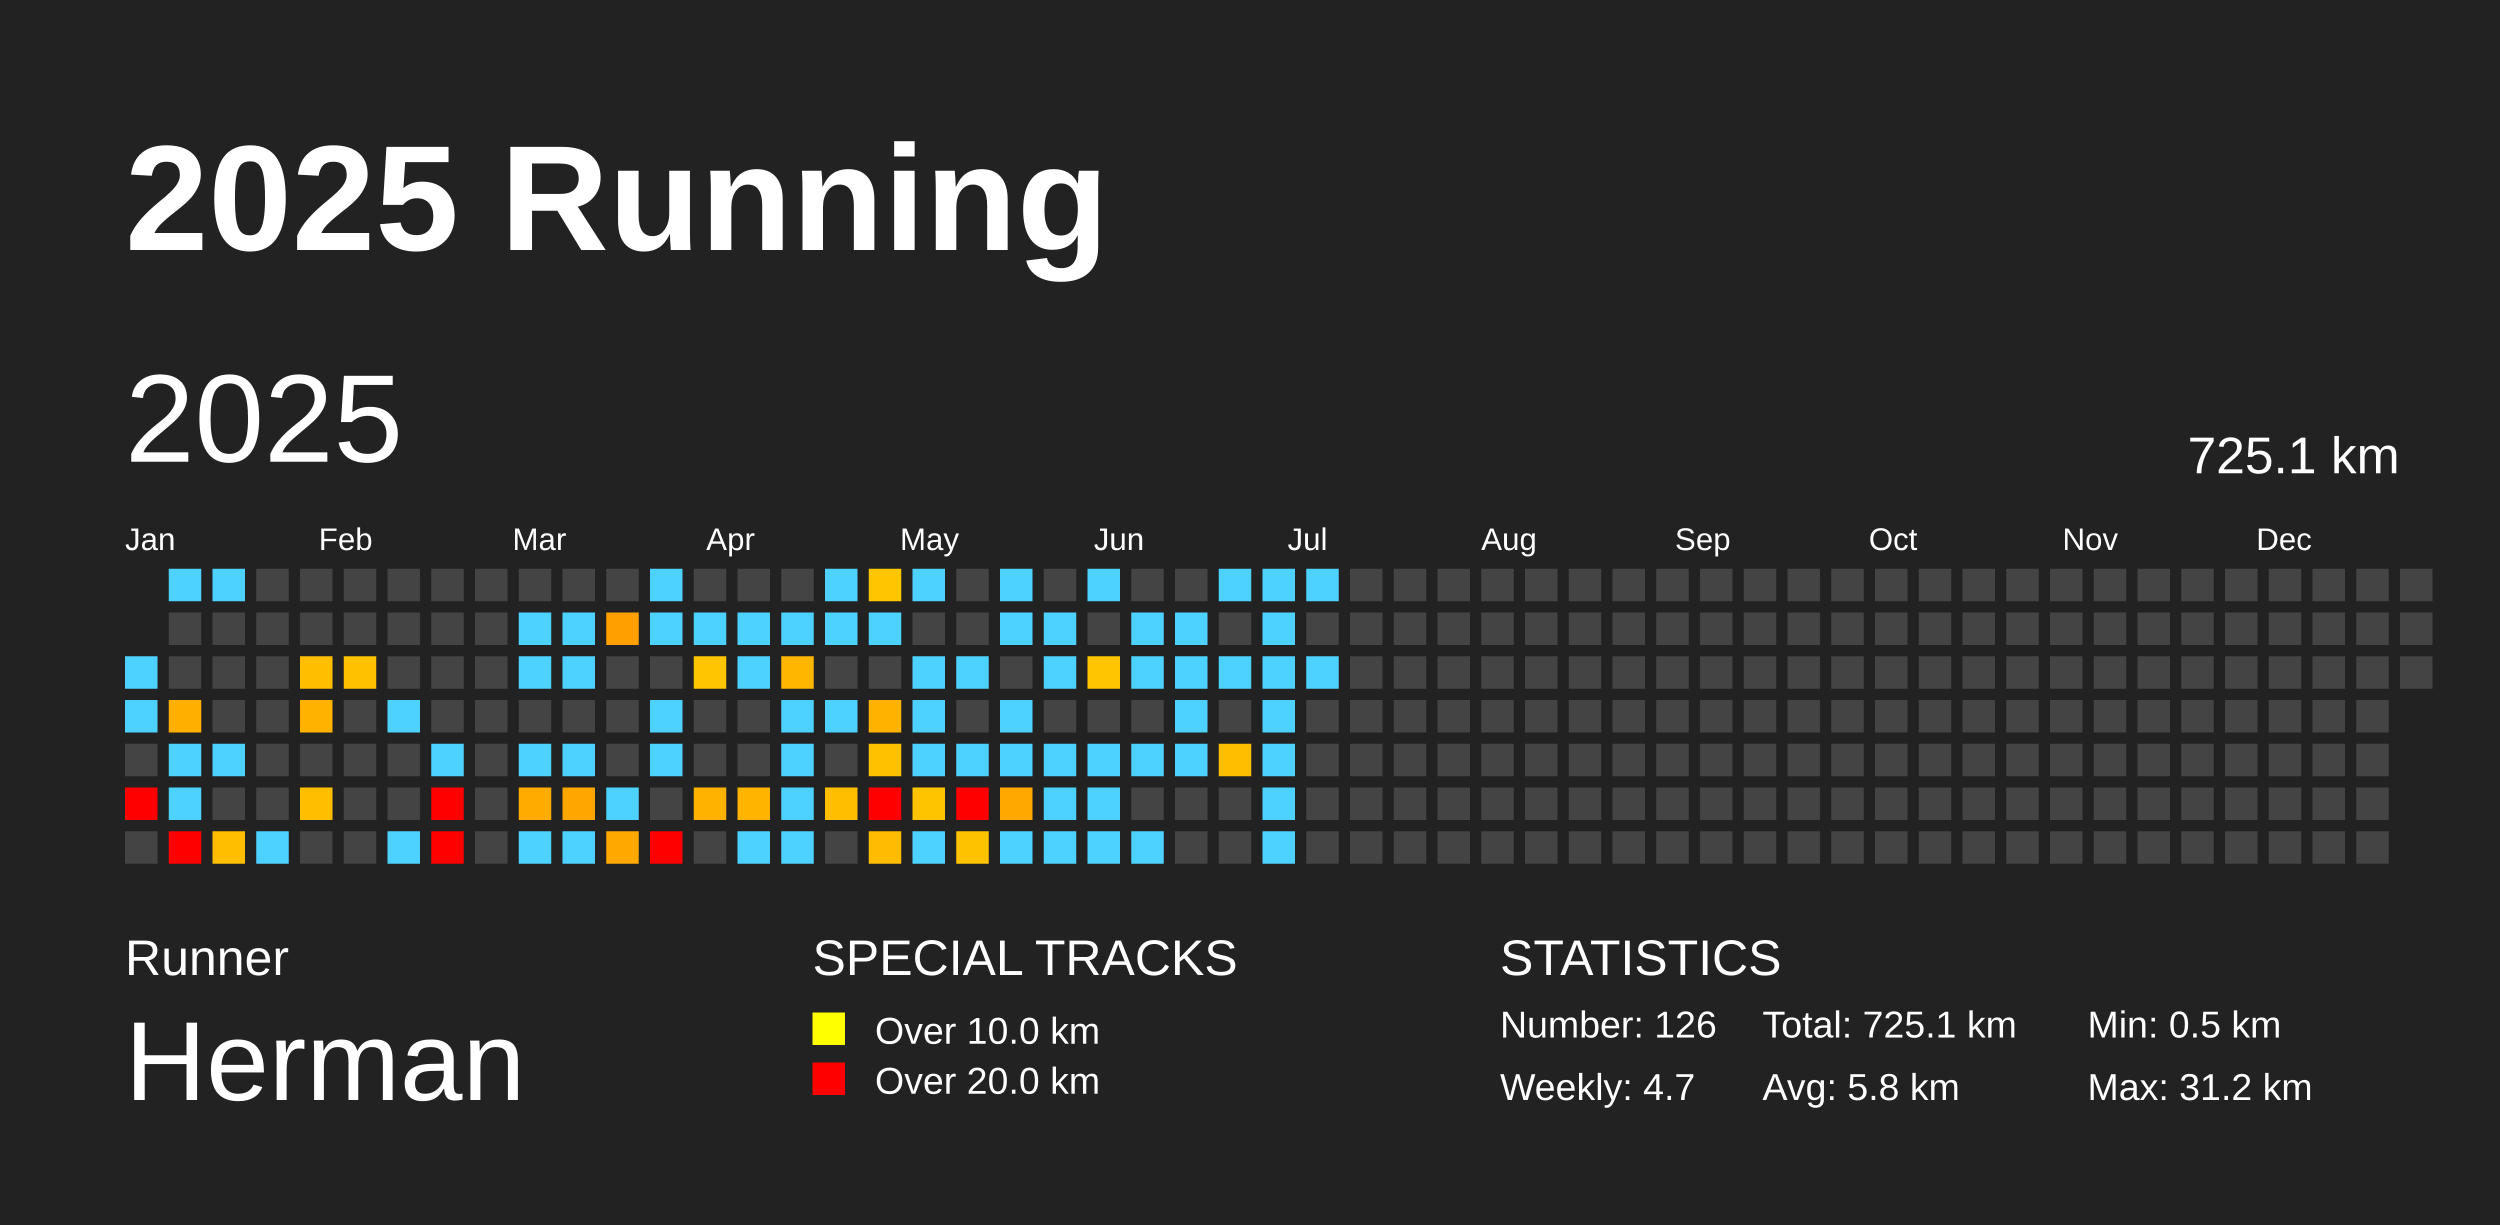
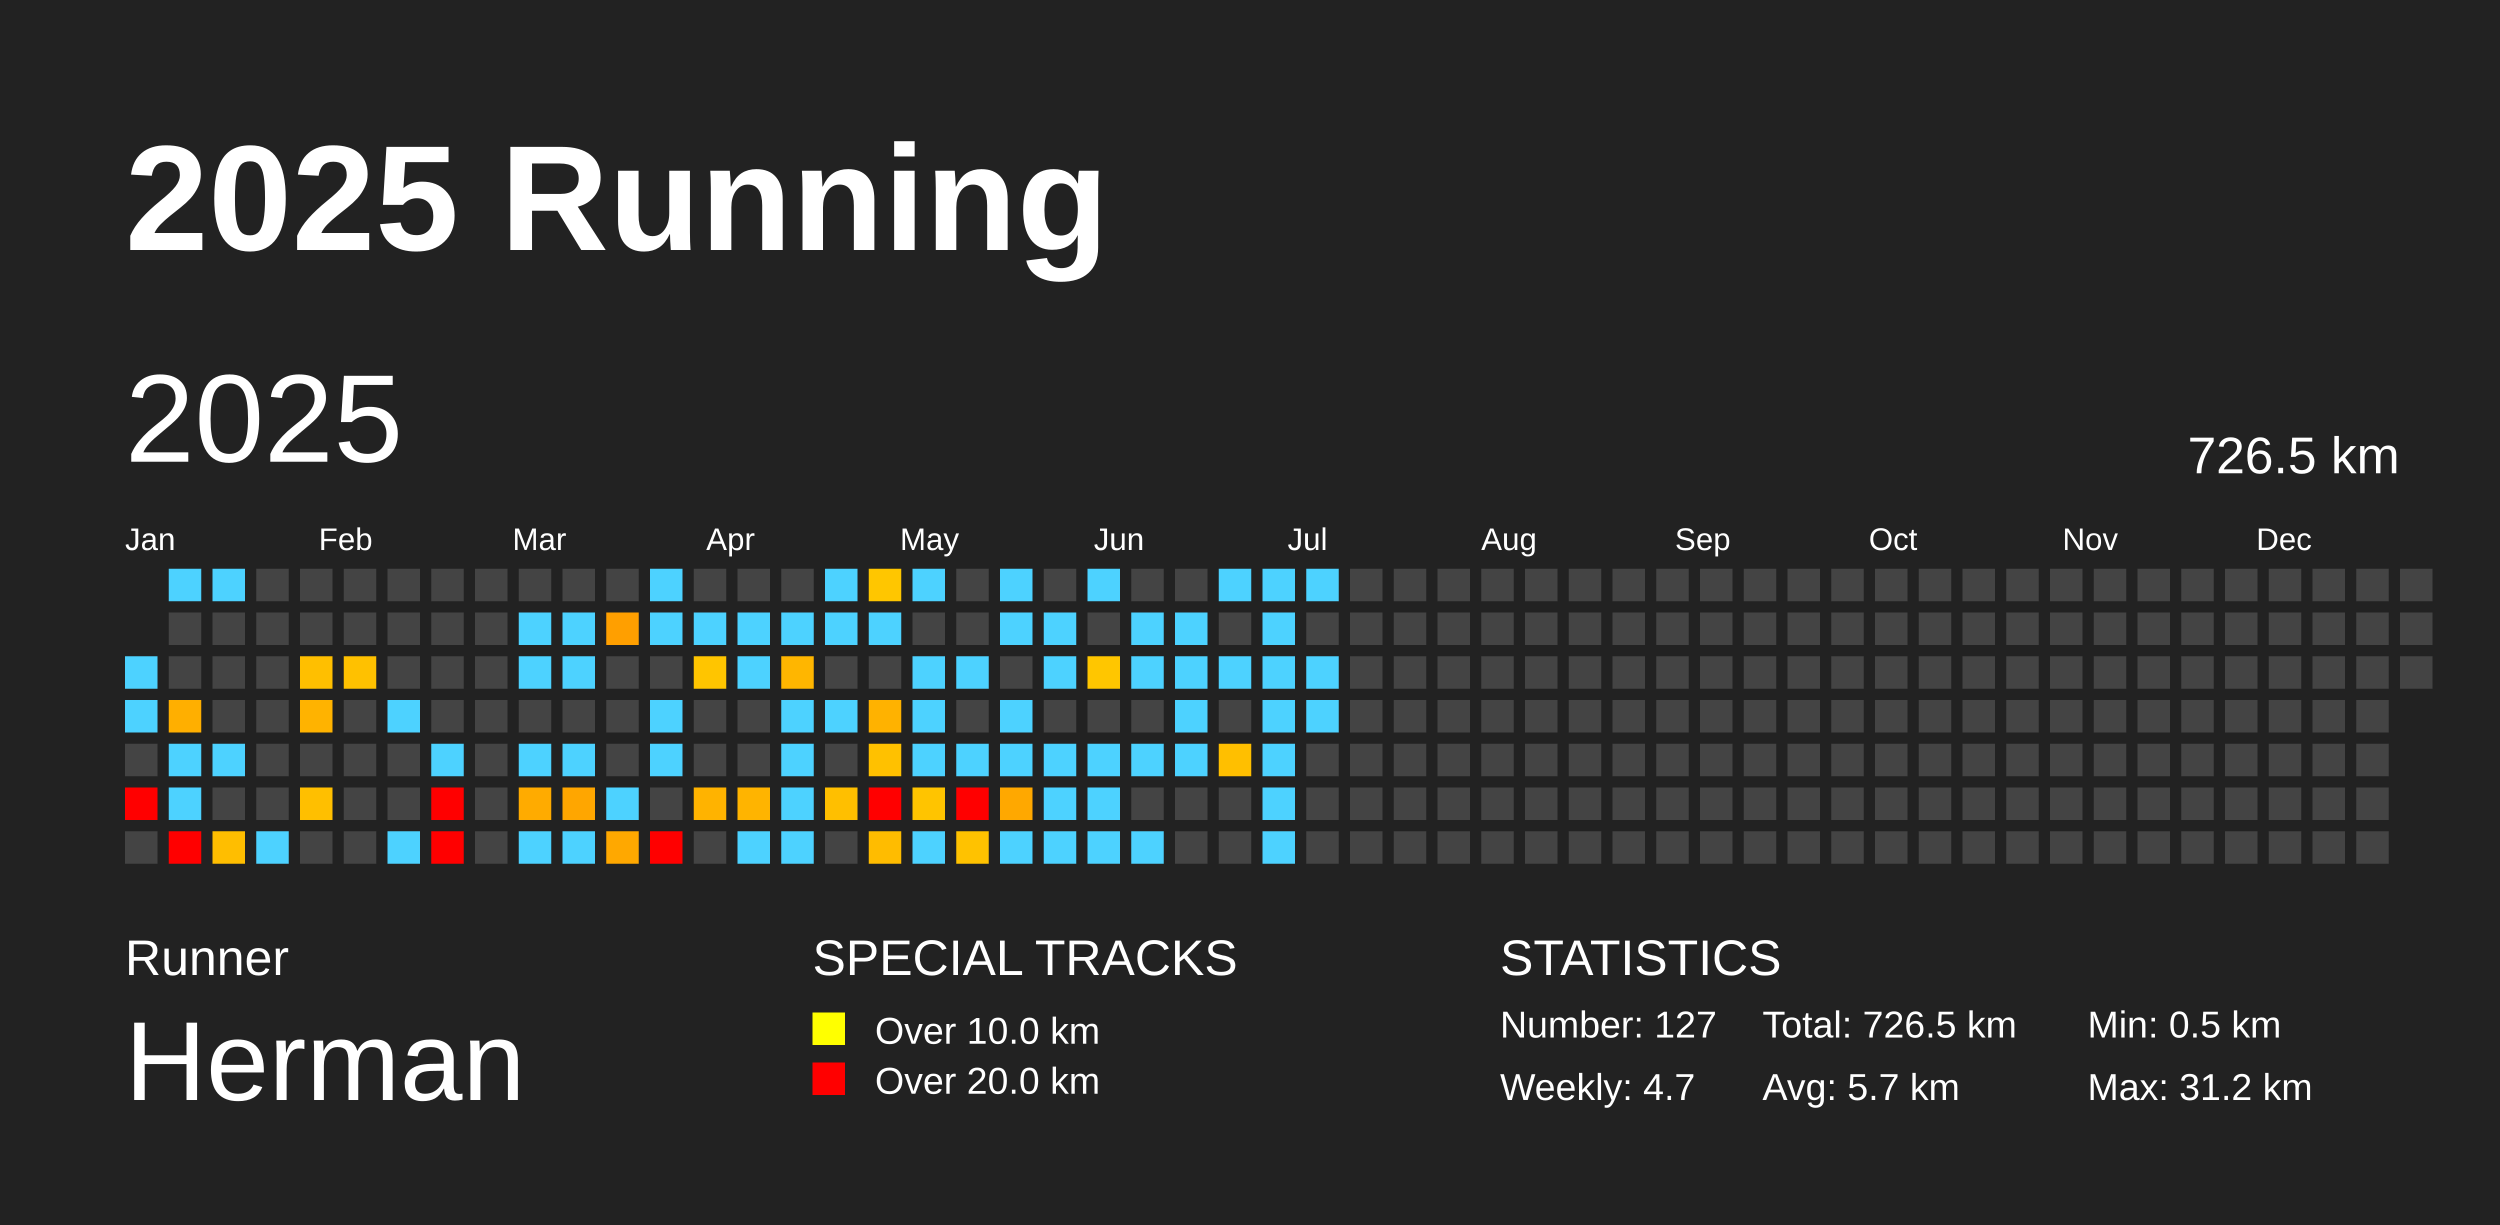
<svg xmlns="http://www.w3.org/2000/svg" baseProfile="full" height="98mm" version="1.1" viewBox="0,0,200,98" width="200mm">
  <defs />
  <rect fill="#222222" height="98" width="200" x="0" y="0" />
  <text fill="#FFFFFF" style="font-size:12px; font-family:Arial; font-weight:bold;" x="10" y="20">2025 Running</text>
  <text fill="#FFFFFF" style="font-size:4px; font-family:Arial" x="10" y="78">Runner</text>
  <text fill="#FFFFFF" style="font-size:9px; font-family:Arial" x="10" y="88">Herman</text>
  <text fill="#FFFFFF" style="font-size:4px; font-family:Arial" x="65" y="78">SPECIAL TRACKS</text>
  <rect fill="yellow" height="2.6" width="2.6" x="65" y="81" />
  <text fill="#FFFFFF" style="font-size:3px; font-family:Arial" x="70" y="83.5">Over 10.0 km</text>
  <rect fill="red" height="2.6" width="2.6" x="65" y="85" />
  <text fill="#FFFFFF" style="font-size:3px; font-family:Arial" x="70" y="87.5">Over 20.0 km</text>
  <text fill="#FFFFFF" style="font-size:4px; font-family:Arial" x="120" y="78">STATISTICS</text>
-   <text fill="#FFFFFF" style="font-size:3px; font-family:Arial" x="120" y="83">Number: 126</text>
+   <text fill="#FFFFFF" style="font-size:3px; font-family:Arial" x="120" y="83">Number: 127</text>
  <text fill="#FFFFFF" style="font-size:3px; font-family:Arial" x="120" y="88">Weekly: 4.7</text>
-   <text fill="#FFFFFF" style="font-size:3px; font-family:Arial" x="141" y="83">Total: 725.1 km</text>
-   <text fill="#FFFFFF" style="font-size:3px; font-family:Arial" x="141" y="88">Avg: 5.8 km</text>
+   <text fill="#FFFFFF" style="font-size:3px; font-family:Arial" x="141" y="83">Total: 726.5 km</text>
+   <text fill="#FFFFFF" style="font-size:3px; font-family:Arial" x="141" y="88">Avg: 5.7 km</text>
  <text fill="#FFFFFF" style="font-size:3px; font-family:Arial" x="167" y="83">Min: 0.5 km</text>
  <text fill="#FFFFFF" style="font-size:3px; font-family:Arial" x="167" y="88">Max: 31.2 km</text>
  <text dominant-baseline="hanging" fill="#FFFFFF" style="font-size:10.0px; font-family:Arial;" x="10" y="30">2025</text>
-   <text dominant-baseline="hanging" fill="#FFFFFF" style="font-size:4.125px; font-family:Arial;" x="175" y="35">725.1 km</text>
+   <text dominant-baseline="hanging" fill="#FFFFFF" style="font-size:4.125px; font-family:Arial;" x="175" y="35">726.5 km</text>
  <text fill="#FFFFFF" style="font-size:2.5px; font-family:Arial" x="10.0" y="44">Jan</text>
  <text fill="#FFFFFF" style="font-size:2.5px; font-family:Arial" x="25.5" y="44">Feb</text>
  <text fill="#FFFFFF" style="font-size:2.5px; font-family:Arial" x="41.0" y="44">Mar</text>
  <text fill="#FFFFFF" style="font-size:2.5px; font-family:Arial" x="56.5" y="44">Apr</text>
  <text fill="#FFFFFF" style="font-size:2.5px; font-family:Arial" x="72.0" y="44">May</text>
  <text fill="#FFFFFF" style="font-size:2.5px; font-family:Arial" x="87.5" y="44">Jun</text>
  <text fill="#FFFFFF" style="font-size:2.5px; font-family:Arial" x="103.0" y="44">Jul</text>
  <text fill="#FFFFFF" style="font-size:2.5px; font-family:Arial" x="118.5" y="44">Aug</text>
  <text fill="#FFFFFF" style="font-size:2.5px; font-family:Arial" x="134.0" y="44">Sep</text>
  <text fill="#FFFFFF" style="font-size:2.5px; font-family:Arial" x="149.5" y="44">Oct</text>
  <text fill="#FFFFFF" style="font-size:2.5px; font-family:Arial" x="165.0" y="44">Nov</text>
  <text fill="#FFFFFF" style="font-size:2.5px; font-family:Arial" x="180.5" y="44">Dec</text>
  <rect fill="#4dd2ff" height="2.6" width="2.6" x="10.0" y="52.5" />
  <rect fill="#4dd2ff" height="2.6" width="2.6" x="10.0" y="56.0" />
  <rect fill="#444444" height="2.6" width="2.6" x="10.0" y="59.5" />
  <rect fill="red" height="2.6" width="2.6" x="10.0" y="63.0" />
  <rect fill="#444444" height="2.6" width="2.6" x="10.0" y="66.5" />
  <rect fill="#4dd2ff" height="2.6" width="2.6" x="13.5" y="45.5" />
  <rect fill="#444444" height="2.6" width="2.6" x="13.5" y="49.0" />
  <rect fill="#444444" height="2.6" width="2.6" x="13.5" y="52.5" />
  <rect fill="#ffaf00" height="2.6" width="2.6" x="13.5" y="56.0" />
  <rect fill="#4dd2ff" height="2.6" width="2.6" x="13.5" y="59.5" />
  <rect fill="#4dd2ff" height="2.6" width="2.6" x="13.5" y="63.0" />
  <rect fill="red" height="2.6" width="2.6" x="13.5" y="66.5" />
  <rect fill="#4dd2ff" height="2.6" width="2.6" x="17.0" y="45.5" />
  <rect fill="#444444" height="2.6" width="2.6" x="17.0" y="49.0" />
  <rect fill="#444444" height="2.6" width="2.6" x="17.0" y="52.5" />
  <rect fill="#444444" height="2.6" width="2.6" x="17.0" y="56.0" />
  <rect fill="#4dd2ff" height="2.6" width="2.6" x="17.0" y="59.5" />
  <rect fill="#444444" height="2.6" width="2.6" x="17.0" y="63.0" />
  <rect fill="#ffbe00" height="2.6" width="2.6" x="17.0" y="66.5" />
  <rect fill="#444444" height="2.6" width="2.6" x="20.5" y="45.5" />
  <rect fill="#444444" height="2.6" width="2.6" x="20.5" y="49.0" />
  <rect fill="#444444" height="2.6" width="2.6" x="20.5" y="52.5" />
  <rect fill="#444444" height="2.6" width="2.6" x="20.5" y="56.0" />
  <rect fill="#444444" height="2.6" width="2.6" x="20.5" y="59.5" />
  <rect fill="#444444" height="2.6" width="2.6" x="20.5" y="63.0" />
  <rect fill="#4dd2ff" height="2.6" width="2.6" x="20.5" y="66.5" />
  <rect fill="#444444" height="2.6" width="2.6" x="24.0" y="45.5" />
  <rect fill="#444444" height="2.6" width="2.6" x="24.0" y="49.0" />
  <rect fill="#ffbf00" height="2.6" width="2.6" x="24.0" y="52.5" />
  <rect fill="#ffb300" height="2.6" width="2.6" x="24.0" y="56.0" />
  <rect fill="#444444" height="2.6" width="2.6" x="24.0" y="59.5" />
  <rect fill="#ffbf00" height="2.6" width="2.6" x="24.0" y="63.0" />
  <rect fill="#444444" height="2.6" width="2.6" x="24.0" y="66.5" />
  <rect fill="#444444" height="2.6" width="2.6" x="27.5" y="45.5" />
  <rect fill="#444444" height="2.6" width="2.6" x="27.5" y="49.0" />
  <rect fill="#ffc100" height="2.6" width="2.6" x="27.5" y="52.5" />
  <rect fill="#444444" height="2.6" width="2.6" x="27.5" y="56.0" />
  <rect fill="#444444" height="2.6" width="2.6" x="27.5" y="59.5" />
  <rect fill="#444444" height="2.6" width="2.6" x="27.5" y="63.0" />
  <rect fill="#444444" height="2.6" width="2.6" x="27.5" y="66.5" />
  <rect fill="#444444" height="2.6" width="2.6" x="31.0" y="45.5" />
  <rect fill="#444444" height="2.6" width="2.6" x="31.0" y="49.0" />
  <rect fill="#444444" height="2.6" width="2.6" x="31.0" y="52.5" />
  <rect fill="#4dd2ff" height="2.6" width="2.6" x="31.0" y="56.0" />
  <rect fill="#444444" height="2.6" width="2.6" x="31.0" y="59.5" />
  <rect fill="#444444" height="2.6" width="2.6" x="31.0" y="63.0" />
  <rect fill="#4dd2ff" height="2.6" width="2.6" x="31.0" y="66.5" />
  <rect fill="#444444" height="2.6" width="2.6" x="34.5" y="45.5" />
  <rect fill="#444444" height="2.6" width="2.6" x="34.5" y="49.0" />
  <rect fill="#444444" height="2.6" width="2.6" x="34.5" y="52.5" />
  <rect fill="#444444" height="2.6" width="2.6" x="34.5" y="56.0" />
  <rect fill="#4dd2ff" height="2.6" width="2.6" x="34.5" y="59.5" />
  <rect fill="red" height="2.6" width="2.6" x="34.5" y="63.0" />
  <rect fill="red" height="2.6" width="2.6" x="34.5" y="66.5" />
  <rect fill="#444444" height="2.6" width="2.6" x="38.0" y="45.5" />
  <rect fill="#444444" height="2.6" width="2.6" x="38.0" y="49.0" />
  <rect fill="#444444" height="2.6" width="2.6" x="38.0" y="52.5" />
  <rect fill="#444444" height="2.6" width="2.6" x="38.0" y="56.0" />
  <rect fill="#444444" height="2.6" width="2.6" x="38.0" y="59.5" />
  <rect fill="#444444" height="2.6" width="2.6" x="38.0" y="63.0" />
  <rect fill="#444444" height="2.6" width="2.6" x="38.0" y="66.5" />
  <rect fill="#444444" height="2.6" width="2.6" x="41.5" y="45.5" />
  <rect fill="#4dd2ff" height="2.6" width="2.6" x="41.5" y="49.0" />
  <rect fill="#4dd2ff" height="2.6" width="2.6" x="41.5" y="52.5" />
  <rect fill="#444444" height="2.6" width="2.6" x="41.5" y="56.0" />
  <rect fill="#4dd2ff" height="2.6" width="2.6" x="41.5" y="59.5" />
  <rect fill="#ffab00" height="2.6" width="2.6" x="41.5" y="63.0" />
  <rect fill="#4dd2ff" height="2.6" width="2.6" x="41.5" y="66.5" />
  <rect fill="#444444" height="2.6" width="2.6" x="45.0" y="45.5" />
  <rect fill="#4dd2ff" height="2.6" width="2.6" x="45.0" y="49.0" />
  <rect fill="#4dd2ff" height="2.6" width="2.6" x="45.0" y="52.5" />
  <rect fill="#444444" height="2.6" width="2.6" x="45.0" y="56.0" />
  <rect fill="#4dd2ff" height="2.6" width="2.6" x="45.0" y="59.5" />
  <rect fill="#ffa600" height="2.6" width="2.6" x="45.0" y="63.0" />
  <rect fill="#4dd2ff" height="2.6" width="2.6" x="45.0" y="66.5" />
  <rect fill="#444444" height="2.6" width="2.6" x="48.5" y="45.5" />
  <rect fill="#ff9f00" height="2.6" width="2.6" x="48.5" y="49.0" />
  <rect fill="#444444" height="2.6" width="2.6" x="48.5" y="52.5" />
  <rect fill="#444444" height="2.6" width="2.6" x="48.5" y="56.0" />
  <rect fill="#444444" height="2.6" width="2.6" x="48.5" y="59.5" />
  <rect fill="#4dd2ff" height="2.6" width="2.6" x="48.5" y="63.0" />
  <rect fill="#ffa800" height="2.6" width="2.6" x="48.5" y="66.5" />
  <rect fill="#4dd2ff" height="2.6" width="2.6" x="52.0" y="45.5" />
  <rect fill="#4dd2ff" height="2.6" width="2.6" x="52.0" y="49.0" />
  <rect fill="#444444" height="2.6" width="2.6" x="52.0" y="52.5" />
  <rect fill="#4dd2ff" height="2.6" width="2.6" x="52.0" y="56.0" />
  <rect fill="#4dd2ff" height="2.6" width="2.6" x="52.0" y="59.5" />
  <rect fill="#444444" height="2.6" width="2.6" x="52.0" y="63.0" />
  <rect fill="red" height="2.6" width="2.6" x="52.0" y="66.5" />
  <rect fill="#444444" height="2.6" width="2.6" x="55.5" y="45.5" />
  <rect fill="#4dd2ff" height="2.6" width="2.6" x="55.5" y="49.0" />
  <rect fill="#ffc500" height="2.6" width="2.6" x="55.5" y="52.5" />
  <rect fill="#444444" height="2.6" width="2.6" x="55.5" y="56.0" />
  <rect fill="#444444" height="2.6" width="2.6" x="55.5" y="59.5" />
  <rect fill="#ffb300" height="2.6" width="2.6" x="55.5" y="63.0" />
  <rect fill="#444444" height="2.6" width="2.6" x="55.5" y="66.5" />
  <rect fill="#444444" height="2.6" width="2.6" x="59.0" y="45.5" />
  <rect fill="#4dd2ff" height="2.6" width="2.6" x="59.0" y="49.0" />
  <rect fill="#4dd2ff" height="2.6" width="2.6" x="59.0" y="52.5" />
  <rect fill="#444444" height="2.6" width="2.6" x="59.0" y="56.0" />
  <rect fill="#444444" height="2.6" width="2.6" x="59.0" y="59.5" />
  <rect fill="#ffb400" height="2.6" width="2.6" x="59.0" y="63.0" />
  <rect fill="#4dd2ff" height="2.6" width="2.6" x="59.0" y="66.5" />
  <rect fill="#444444" height="2.6" width="2.6" x="62.5" y="45.5" />
  <rect fill="#4dd2ff" height="2.6" width="2.6" x="62.5" y="49.0" />
  <rect fill="#ffb600" height="2.6" width="2.6" x="62.5" y="52.5" />
  <rect fill="#4dd2ff" height="2.6" width="2.6" x="62.5" y="56.0" />
  <rect fill="#4dd2ff" height="2.6" width="2.6" x="62.5" y="59.5" />
  <rect fill="#4dd2ff" height="2.6" width="2.6" x="62.5" y="63.0" />
  <rect fill="#4dd2ff" height="2.6" width="2.6" x="62.5" y="66.5" />
  <rect fill="#4dd2ff" height="2.6" width="2.6" x="66.0" y="45.5" />
  <rect fill="#4dd2ff" height="2.6" width="2.6" x="66.0" y="49.0" />
  <rect fill="#444444" height="2.6" width="2.6" x="66.0" y="52.5" />
  <rect fill="#4dd2ff" height="2.6" width="2.6" x="66.0" y="56.0" />
  <rect fill="#444444" height="2.6" width="2.6" x="66.0" y="59.5" />
  <rect fill="#ffbf00" height="2.6" width="2.6" x="66.0" y="63.0" />
  <rect fill="#444444" height="2.6" width="2.6" x="66.0" y="66.5" />
  <rect fill="#ffc600" height="2.6" width="2.6" x="69.5" y="45.5" />
  <rect fill="#4dd2ff" height="2.6" width="2.6" x="69.5" y="49.0" />
  <rect fill="#444444" height="2.6" width="2.6" x="69.5" y="52.5" />
  <rect fill="#ffb200" height="2.6" width="2.6" x="69.5" y="56.0" />
  <rect fill="#ffc100" height="2.6" width="2.6" x="69.5" y="59.5" />
  <rect fill="red" height="2.6" width="2.6" x="69.5" y="63.0" />
  <rect fill="#ffbc00" height="2.6" width="2.6" x="69.5" y="66.5" />
  <rect fill="#4dd2ff" height="2.6" width="2.6" x="73.0" y="45.5" />
  <rect fill="#444444" height="2.6" width="2.6" x="73.0" y="49.0" />
  <rect fill="#4dd2ff" height="2.6" width="2.6" x="73.0" y="52.5" />
  <rect fill="#4dd2ff" height="2.6" width="2.6" x="73.0" y="56.0" />
  <rect fill="#4dd2ff" height="2.6" width="2.6" x="73.0" y="59.5" />
  <rect fill="#ffc400" height="2.6" width="2.6" x="73.0" y="63.0" />
  <rect fill="#4dd2ff" height="2.6" width="2.6" x="73.0" y="66.5" />
  <rect fill="#444444" height="2.6" width="2.6" x="76.5" y="45.5" />
  <rect fill="#444444" height="2.6" width="2.6" x="76.5" y="49.0" />
  <rect fill="#4dd2ff" height="2.6" width="2.6" x="76.5" y="52.5" />
  <rect fill="#444444" height="2.6" width="2.6" x="76.5" y="56.0" />
  <rect fill="#4dd2ff" height="2.6" width="2.6" x="76.5" y="59.5" />
  <rect fill="red" height="2.6" width="2.6" x="76.5" y="63.0" />
  <rect fill="#ffc200" height="2.6" width="2.6" x="76.5" y="66.5" />
  <rect fill="#4dd2ff" height="2.6" width="2.6" x="80.0" y="45.5" />
  <rect fill="#4dd2ff" height="2.6" width="2.6" x="80.0" y="49.0" />
  <rect fill="#444444" height="2.6" width="2.6" x="80.0" y="52.5" />
  <rect fill="#4dd2ff" height="2.6" width="2.6" x="80.0" y="56.0" />
  <rect fill="#4dd2ff" height="2.6" width="2.6" x="80.0" y="59.5" />
  <rect fill="#ffa800" height="2.6" width="2.6" x="80.0" y="63.0" />
  <rect fill="#4dd2ff" height="2.6" width="2.6" x="80.0" y="66.5" />
  <rect fill="#444444" height="2.6" width="2.6" x="83.5" y="45.5" />
  <rect fill="#4dd2ff" height="2.6" width="2.6" x="83.5" y="49.0" />
  <rect fill="#4dd2ff" height="2.6" width="2.6" x="83.5" y="52.5" />
  <rect fill="#444444" height="2.6" width="2.6" x="83.5" y="56.0" />
  <rect fill="#4dd2ff" height="2.6" width="2.6" x="83.5" y="59.5" />
  <rect fill="#4dd2ff" height="2.6" width="2.6" x="83.5" y="63.0" />
  <rect fill="#4dd2ff" height="2.6" width="2.6" x="83.5" y="66.5" />
  <rect fill="#4dd2ff" height="2.6" width="2.6" x="87.0" y="45.5" />
  <rect fill="#444444" height="2.6" width="2.6" x="87.0" y="49.0" />
  <rect fill="#ffc600" height="2.6" width="2.6" x="87.0" y="52.5" />
  <rect fill="#444444" height="2.6" width="2.6" x="87.0" y="56.0" />
  <rect fill="#4dd2ff" height="2.6" width="2.6" x="87.0" y="59.5" />
  <rect fill="#4dd2ff" height="2.6" width="2.6" x="87.0" y="63.0" />
  <rect fill="#4dd2ff" height="2.6" width="2.6" x="87.0" y="66.5" />
  <rect fill="#444444" height="2.6" width="2.6" x="90.5" y="45.5" />
  <rect fill="#4dd2ff" height="2.6" width="2.6" x="90.5" y="49.0" />
  <rect fill="#4dd2ff" height="2.6" width="2.6" x="90.5" y="52.5" />
  <rect fill="#444444" height="2.6" width="2.6" x="90.5" y="56.0" />
  <rect fill="#4dd2ff" height="2.6" width="2.6" x="90.5" y="59.5" />
  <rect fill="#444444" height="2.6" width="2.6" x="90.5" y="63.0" />
  <rect fill="#4dd2ff" height="2.6" width="2.6" x="90.5" y="66.5" />
  <rect fill="#444444" height="2.6" width="2.6" x="94.0" y="45.5" />
  <rect fill="#4dd2ff" height="2.6" width="2.6" x="94.0" y="49.0" />
  <rect fill="#4dd2ff" height="2.6" width="2.6" x="94.0" y="52.5" />
  <rect fill="#4dd2ff" height="2.6" width="2.6" x="94.0" y="56.0" />
  <rect fill="#4dd2ff" height="2.6" width="2.6" x="94.0" y="59.5" />
  <rect fill="#444444" height="2.6" width="2.6" x="94.0" y="63.0" />
  <rect fill="#444444" height="2.6" width="2.6" x="94.0" y="66.5" />
  <rect fill="#4dd2ff" height="2.6" width="2.6" x="97.5" y="45.5" />
  <rect fill="#444444" height="2.6" width="2.6" x="97.5" y="49.0" />
  <rect fill="#4dd2ff" height="2.6" width="2.6" x="97.5" y="52.5" />
  <rect fill="#444444" height="2.6" width="2.6" x="97.5" y="56.0" />
  <rect fill="#ffbf00" height="2.6" width="2.6" x="97.5" y="59.5" />
  <rect fill="#444444" height="2.6" width="2.6" x="97.5" y="63.0" />
  <rect fill="#444444" height="2.6" width="2.6" x="97.5" y="66.5" />
  <rect fill="#4dd2ff" height="2.6" width="2.6" x="101.0" y="45.5" />
  <rect fill="#4dd2ff" height="2.6" width="2.6" x="101.0" y="49.0" />
  <rect fill="#4dd2ff" height="2.6" width="2.6" x="101.0" y="52.5" />
  <rect fill="#4dd2ff" height="2.6" width="2.6" x="101.0" y="56.0" />
  <rect fill="#4dd2ff" height="2.6" width="2.6" x="101.0" y="59.5" />
  <rect fill="#4dd2ff" height="2.6" width="2.6" x="101.0" y="63.0" />
  <rect fill="#4dd2ff" height="2.6" width="2.6" x="101.0" y="66.5" />
  <rect fill="#4dd2ff" height="2.6" width="2.6" x="104.5" y="45.5" />
  <rect fill="#444444" height="2.6" width="2.6" x="104.5" y="49.0" />
  <rect fill="#4dd2ff" height="2.6" width="2.6" x="104.5" y="52.5" />
-   <rect fill="#444444" height="2.6" width="2.6" x="104.5" y="56.0" />
+   <rect fill="#4dd2ff" height="2.6" width="2.6" x="104.5" y="56.0" />
  <rect fill="#444444" height="2.6" width="2.6" x="104.5" y="59.5" />
  <rect fill="#444444" height="2.6" width="2.6" x="104.5" y="63.0" />
  <rect fill="#444444" height="2.6" width="2.6" x="104.5" y="66.5" />
  <rect fill="#444444" height="2.6" width="2.6" x="108.0" y="45.5" />
  <rect fill="#444444" height="2.6" width="2.6" x="108.0" y="49.0" />
  <rect fill="#444444" height="2.6" width="2.6" x="108.0" y="52.5" />
  <rect fill="#444444" height="2.6" width="2.6" x="108.0" y="56.0" />
  <rect fill="#444444" height="2.6" width="2.6" x="108.0" y="59.5" />
  <rect fill="#444444" height="2.6" width="2.6" x="108.0" y="63.0" />
  <rect fill="#444444" height="2.6" width="2.6" x="108.0" y="66.5" />
  <rect fill="#444444" height="2.6" width="2.6" x="111.5" y="45.5" />
  <rect fill="#444444" height="2.6" width="2.6" x="111.5" y="49.0" />
  <rect fill="#444444" height="2.6" width="2.6" x="111.5" y="52.5" />
  <rect fill="#444444" height="2.6" width="2.6" x="111.5" y="56.0" />
  <rect fill="#444444" height="2.6" width="2.6" x="111.5" y="59.5" />
  <rect fill="#444444" height="2.6" width="2.6" x="111.5" y="63.0" />
  <rect fill="#444444" height="2.6" width="2.6" x="111.5" y="66.5" />
  <rect fill="#444444" height="2.6" width="2.6" x="115.0" y="45.5" />
  <rect fill="#444444" height="2.6" width="2.6" x="115.0" y="49.0" />
  <rect fill="#444444" height="2.6" width="2.6" x="115.0" y="52.5" />
  <rect fill="#444444" height="2.6" width="2.6" x="115.0" y="56.0" />
  <rect fill="#444444" height="2.6" width="2.6" x="115.0" y="59.5" />
  <rect fill="#444444" height="2.6" width="2.6" x="115.0" y="63.0" />
  <rect fill="#444444" height="2.6" width="2.6" x="115.0" y="66.5" />
  <rect fill="#444444" height="2.6" width="2.6" x="118.5" y="45.5" />
  <rect fill="#444444" height="2.6" width="2.6" x="118.5" y="49.0" />
  <rect fill="#444444" height="2.6" width="2.6" x="118.5" y="52.5" />
  <rect fill="#444444" height="2.6" width="2.6" x="118.5" y="56.0" />
  <rect fill="#444444" height="2.6" width="2.6" x="118.5" y="59.5" />
  <rect fill="#444444" height="2.6" width="2.6" x="118.5" y="63.0" />
  <rect fill="#444444" height="2.6" width="2.6" x="118.5" y="66.5" />
  <rect fill="#444444" height="2.6" width="2.6" x="122.0" y="45.5" />
  <rect fill="#444444" height="2.6" width="2.6" x="122.0" y="49.0" />
  <rect fill="#444444" height="2.6" width="2.6" x="122.0" y="52.5" />
  <rect fill="#444444" height="2.6" width="2.6" x="122.0" y="56.0" />
  <rect fill="#444444" height="2.6" width="2.6" x="122.0" y="59.5" />
  <rect fill="#444444" height="2.6" width="2.6" x="122.0" y="63.0" />
  <rect fill="#444444" height="2.6" width="2.6" x="122.0" y="66.5" />
  <rect fill="#444444" height="2.6" width="2.6" x="125.5" y="45.5" />
  <rect fill="#444444" height="2.6" width="2.6" x="125.5" y="49.0" />
  <rect fill="#444444" height="2.6" width="2.6" x="125.5" y="52.5" />
  <rect fill="#444444" height="2.6" width="2.6" x="125.5" y="56.0" />
  <rect fill="#444444" height="2.6" width="2.6" x="125.5" y="59.5" />
  <rect fill="#444444" height="2.6" width="2.6" x="125.5" y="63.0" />
  <rect fill="#444444" height="2.6" width="2.6" x="125.5" y="66.5" />
  <rect fill="#444444" height="2.6" width="2.6" x="129.0" y="45.5" />
  <rect fill="#444444" height="2.6" width="2.6" x="129.0" y="49.0" />
  <rect fill="#444444" height="2.6" width="2.6" x="129.0" y="52.5" />
  <rect fill="#444444" height="2.6" width="2.6" x="129.0" y="56.0" />
  <rect fill="#444444" height="2.6" width="2.6" x="129.0" y="59.5" />
  <rect fill="#444444" height="2.6" width="2.6" x="129.0" y="63.0" />
  <rect fill="#444444" height="2.6" width="2.6" x="129.0" y="66.5" />
  <rect fill="#444444" height="2.6" width="2.6" x="132.5" y="45.5" />
  <rect fill="#444444" height="2.6" width="2.6" x="132.5" y="49.0" />
  <rect fill="#444444" height="2.6" width="2.6" x="132.5" y="52.5" />
  <rect fill="#444444" height="2.6" width="2.6" x="132.5" y="56.0" />
  <rect fill="#444444" height="2.6" width="2.6" x="132.5" y="59.5" />
  <rect fill="#444444" height="2.6" width="2.6" x="132.5" y="63.0" />
  <rect fill="#444444" height="2.6" width="2.6" x="132.5" y="66.5" />
  <rect fill="#444444" height="2.6" width="2.6" x="136.0" y="45.5" />
  <rect fill="#444444" height="2.6" width="2.6" x="136.0" y="49.0" />
  <rect fill="#444444" height="2.6" width="2.6" x="136.0" y="52.5" />
  <rect fill="#444444" height="2.6" width="2.6" x="136.0" y="56.0" />
  <rect fill="#444444" height="2.6" width="2.6" x="136.0" y="59.5" />
  <rect fill="#444444" height="2.6" width="2.6" x="136.0" y="63.0" />
  <rect fill="#444444" height="2.6" width="2.6" x="136.0" y="66.5" />
  <rect fill="#444444" height="2.6" width="2.6" x="139.5" y="45.5" />
  <rect fill="#444444" height="2.6" width="2.6" x="139.5" y="49.0" />
  <rect fill="#444444" height="2.6" width="2.6" x="139.5" y="52.5" />
  <rect fill="#444444" height="2.6" width="2.6" x="139.5" y="56.0" />
  <rect fill="#444444" height="2.6" width="2.6" x="139.5" y="59.5" />
  <rect fill="#444444" height="2.6" width="2.6" x="139.5" y="63.0" />
  <rect fill="#444444" height="2.6" width="2.6" x="139.5" y="66.5" />
  <rect fill="#444444" height="2.6" width="2.6" x="143.0" y="45.5" />
  <rect fill="#444444" height="2.6" width="2.6" x="143.0" y="49.0" />
  <rect fill="#444444" height="2.6" width="2.6" x="143.0" y="52.5" />
  <rect fill="#444444" height="2.6" width="2.6" x="143.0" y="56.0" />
  <rect fill="#444444" height="2.6" width="2.6" x="143.0" y="59.5" />
  <rect fill="#444444" height="2.6" width="2.6" x="143.0" y="63.0" />
  <rect fill="#444444" height="2.6" width="2.6" x="143.0" y="66.5" />
  <rect fill="#444444" height="2.6" width="2.6" x="146.5" y="45.5" />
  <rect fill="#444444" height="2.6" width="2.6" x="146.5" y="49.0" />
  <rect fill="#444444" height="2.6" width="2.6" x="146.5" y="52.5" />
  <rect fill="#444444" height="2.6" width="2.6" x="146.5" y="56.0" />
  <rect fill="#444444" height="2.6" width="2.6" x="146.5" y="59.5" />
  <rect fill="#444444" height="2.6" width="2.6" x="146.5" y="63.0" />
  <rect fill="#444444" height="2.6" width="2.6" x="146.5" y="66.5" />
  <rect fill="#444444" height="2.6" width="2.6" x="150.0" y="45.5" />
  <rect fill="#444444" height="2.6" width="2.6" x="150.0" y="49.0" />
  <rect fill="#444444" height="2.6" width="2.6" x="150.0" y="52.5" />
  <rect fill="#444444" height="2.6" width="2.6" x="150.0" y="56.0" />
  <rect fill="#444444" height="2.6" width="2.6" x="150.0" y="59.5" />
  <rect fill="#444444" height="2.6" width="2.6" x="150.0" y="63.0" />
  <rect fill="#444444" height="2.6" width="2.6" x="150.0" y="66.5" />
  <rect fill="#444444" height="2.6" width="2.6" x="153.5" y="45.5" />
  <rect fill="#444444" height="2.6" width="2.6" x="153.5" y="49.0" />
  <rect fill="#444444" height="2.6" width="2.6" x="153.5" y="52.5" />
  <rect fill="#444444" height="2.6" width="2.6" x="153.5" y="56.0" />
  <rect fill="#444444" height="2.6" width="2.6" x="153.5" y="59.5" />
  <rect fill="#444444" height="2.6" width="2.6" x="153.5" y="63.0" />
  <rect fill="#444444" height="2.6" width="2.6" x="153.5" y="66.5" />
  <rect fill="#444444" height="2.6" width="2.6" x="157.0" y="45.5" />
  <rect fill="#444444" height="2.6" width="2.6" x="157.0" y="49.0" />
  <rect fill="#444444" height="2.6" width="2.6" x="157.0" y="52.5" />
  <rect fill="#444444" height="2.6" width="2.6" x="157.0" y="56.0" />
  <rect fill="#444444" height="2.6" width="2.6" x="157.0" y="59.5" />
  <rect fill="#444444" height="2.6" width="2.6" x="157.0" y="63.0" />
  <rect fill="#444444" height="2.6" width="2.6" x="157.0" y="66.5" />
  <rect fill="#444444" height="2.6" width="2.6" x="160.5" y="45.5" />
  <rect fill="#444444" height="2.6" width="2.6" x="160.5" y="49.0" />
  <rect fill="#444444" height="2.6" width="2.6" x="160.5" y="52.5" />
  <rect fill="#444444" height="2.6" width="2.6" x="160.5" y="56.0" />
  <rect fill="#444444" height="2.6" width="2.6" x="160.5" y="59.5" />
  <rect fill="#444444" height="2.6" width="2.6" x="160.5" y="63.0" />
  <rect fill="#444444" height="2.6" width="2.6" x="160.5" y="66.5" />
  <rect fill="#444444" height="2.6" width="2.6" x="164.0" y="45.5" />
  <rect fill="#444444" height="2.6" width="2.6" x="164.0" y="49.0" />
  <rect fill="#444444" height="2.6" width="2.6" x="164.0" y="52.5" />
  <rect fill="#444444" height="2.6" width="2.6" x="164.0" y="56.0" />
  <rect fill="#444444" height="2.6" width="2.6" x="164.0" y="59.5" />
  <rect fill="#444444" height="2.6" width="2.6" x="164.0" y="63.0" />
  <rect fill="#444444" height="2.6" width="2.6" x="164.0" y="66.5" />
  <rect fill="#444444" height="2.6" width="2.6" x="167.5" y="45.5" />
  <rect fill="#444444" height="2.6" width="2.6" x="167.5" y="49.0" />
  <rect fill="#444444" height="2.6" width="2.6" x="167.5" y="52.5" />
  <rect fill="#444444" height="2.6" width="2.6" x="167.5" y="56.0" />
  <rect fill="#444444" height="2.6" width="2.6" x="167.5" y="59.5" />
  <rect fill="#444444" height="2.6" width="2.6" x="167.5" y="63.0" />
  <rect fill="#444444" height="2.6" width="2.6" x="167.5" y="66.5" />
  <rect fill="#444444" height="2.6" width="2.6" x="171.0" y="45.5" />
  <rect fill="#444444" height="2.6" width="2.6" x="171.0" y="49.0" />
  <rect fill="#444444" height="2.6" width="2.6" x="171.0" y="52.5" />
  <rect fill="#444444" height="2.6" width="2.6" x="171.0" y="56.0" />
  <rect fill="#444444" height="2.6" width="2.6" x="171.0" y="59.5" />
  <rect fill="#444444" height="2.6" width="2.6" x="171.0" y="63.0" />
  <rect fill="#444444" height="2.6" width="2.6" x="171.0" y="66.5" />
  <rect fill="#444444" height="2.6" width="2.6" x="174.5" y="45.5" />
  <rect fill="#444444" height="2.6" width="2.6" x="174.5" y="49.0" />
  <rect fill="#444444" height="2.6" width="2.6" x="174.5" y="52.5" />
  <rect fill="#444444" height="2.6" width="2.6" x="174.5" y="56.0" />
  <rect fill="#444444" height="2.6" width="2.6" x="174.5" y="59.5" />
  <rect fill="#444444" height="2.6" width="2.6" x="174.5" y="63.0" />
  <rect fill="#444444" height="2.6" width="2.6" x="174.5" y="66.5" />
  <rect fill="#444444" height="2.6" width="2.6" x="178.0" y="45.5" />
  <rect fill="#444444" height="2.6" width="2.6" x="178.0" y="49.0" />
  <rect fill="#444444" height="2.6" width="2.6" x="178.0" y="52.5" />
  <rect fill="#444444" height="2.6" width="2.6" x="178.0" y="56.0" />
  <rect fill="#444444" height="2.6" width="2.6" x="178.0" y="59.5" />
  <rect fill="#444444" height="2.6" width="2.6" x="178.0" y="63.0" />
  <rect fill="#444444" height="2.6" width="2.6" x="178.0" y="66.5" />
  <rect fill="#444444" height="2.6" width="2.6" x="181.5" y="45.5" />
  <rect fill="#444444" height="2.6" width="2.6" x="181.5" y="49.0" />
  <rect fill="#444444" height="2.6" width="2.6" x="181.5" y="52.5" />
  <rect fill="#444444" height="2.6" width="2.6" x="181.5" y="56.0" />
  <rect fill="#444444" height="2.6" width="2.6" x="181.5" y="59.5" />
  <rect fill="#444444" height="2.6" width="2.6" x="181.5" y="63.0" />
  <rect fill="#444444" height="2.6" width="2.6" x="181.5" y="66.5" />
  <rect fill="#444444" height="2.6" width="2.6" x="185.0" y="45.5" />
  <rect fill="#444444" height="2.6" width="2.6" x="185.0" y="49.0" />
  <rect fill="#444444" height="2.6" width="2.6" x="185.0" y="52.5" />
  <rect fill="#444444" height="2.6" width="2.6" x="185.0" y="56.0" />
  <rect fill="#444444" height="2.6" width="2.6" x="185.0" y="59.5" />
  <rect fill="#444444" height="2.6" width="2.6" x="185.0" y="63.0" />
  <rect fill="#444444" height="2.6" width="2.6" x="185.0" y="66.5" />
  <rect fill="#444444" height="2.6" width="2.6" x="188.5" y="45.5" />
  <rect fill="#444444" height="2.6" width="2.6" x="188.5" y="49.0" />
  <rect fill="#444444" height="2.6" width="2.6" x="188.5" y="52.5" />
  <rect fill="#444444" height="2.6" width="2.6" x="188.5" y="56.0" />
  <rect fill="#444444" height="2.6" width="2.6" x="188.5" y="59.5" />
  <rect fill="#444444" height="2.6" width="2.6" x="188.5" y="63.0" />
  <rect fill="#444444" height="2.6" width="2.6" x="188.5" y="66.5" />
  <rect fill="#444444" height="2.6" width="2.6" x="192.0" y="45.5" />
  <rect fill="#444444" height="2.6" width="2.6" x="192.0" y="49.0" />
  <rect fill="#444444" height="2.6" width="2.6" x="192.0" y="52.5" />
</svg>
